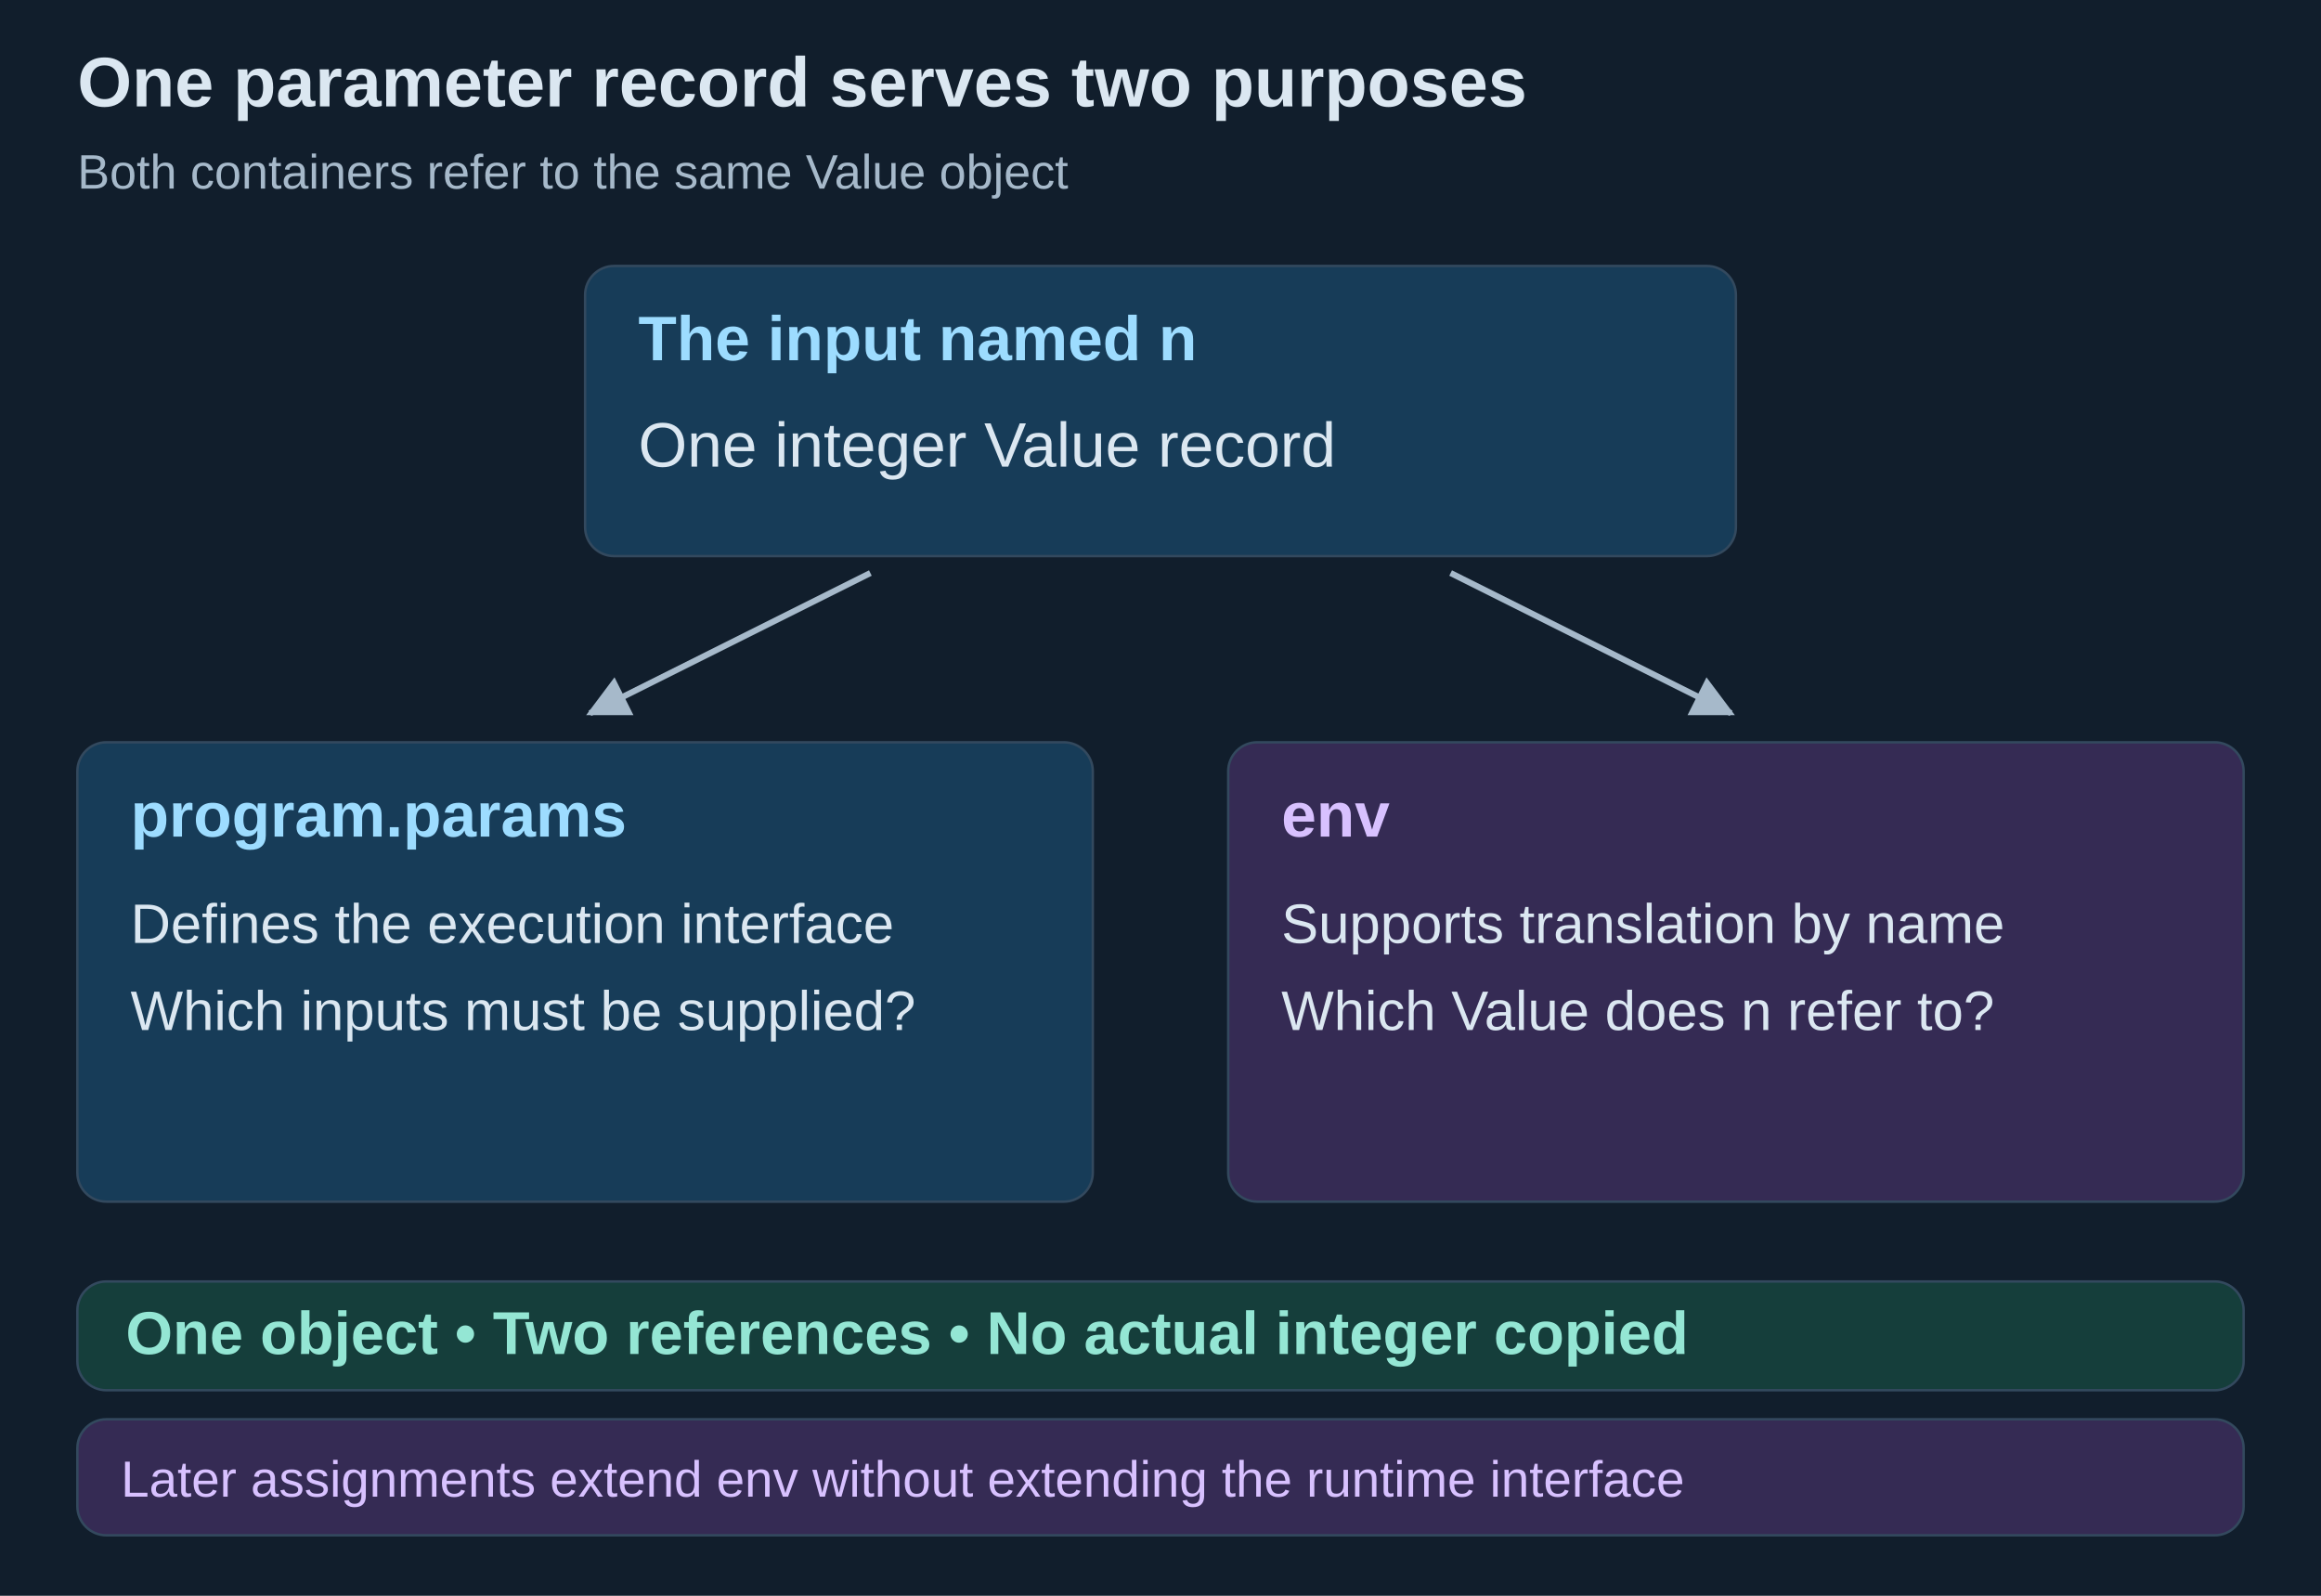
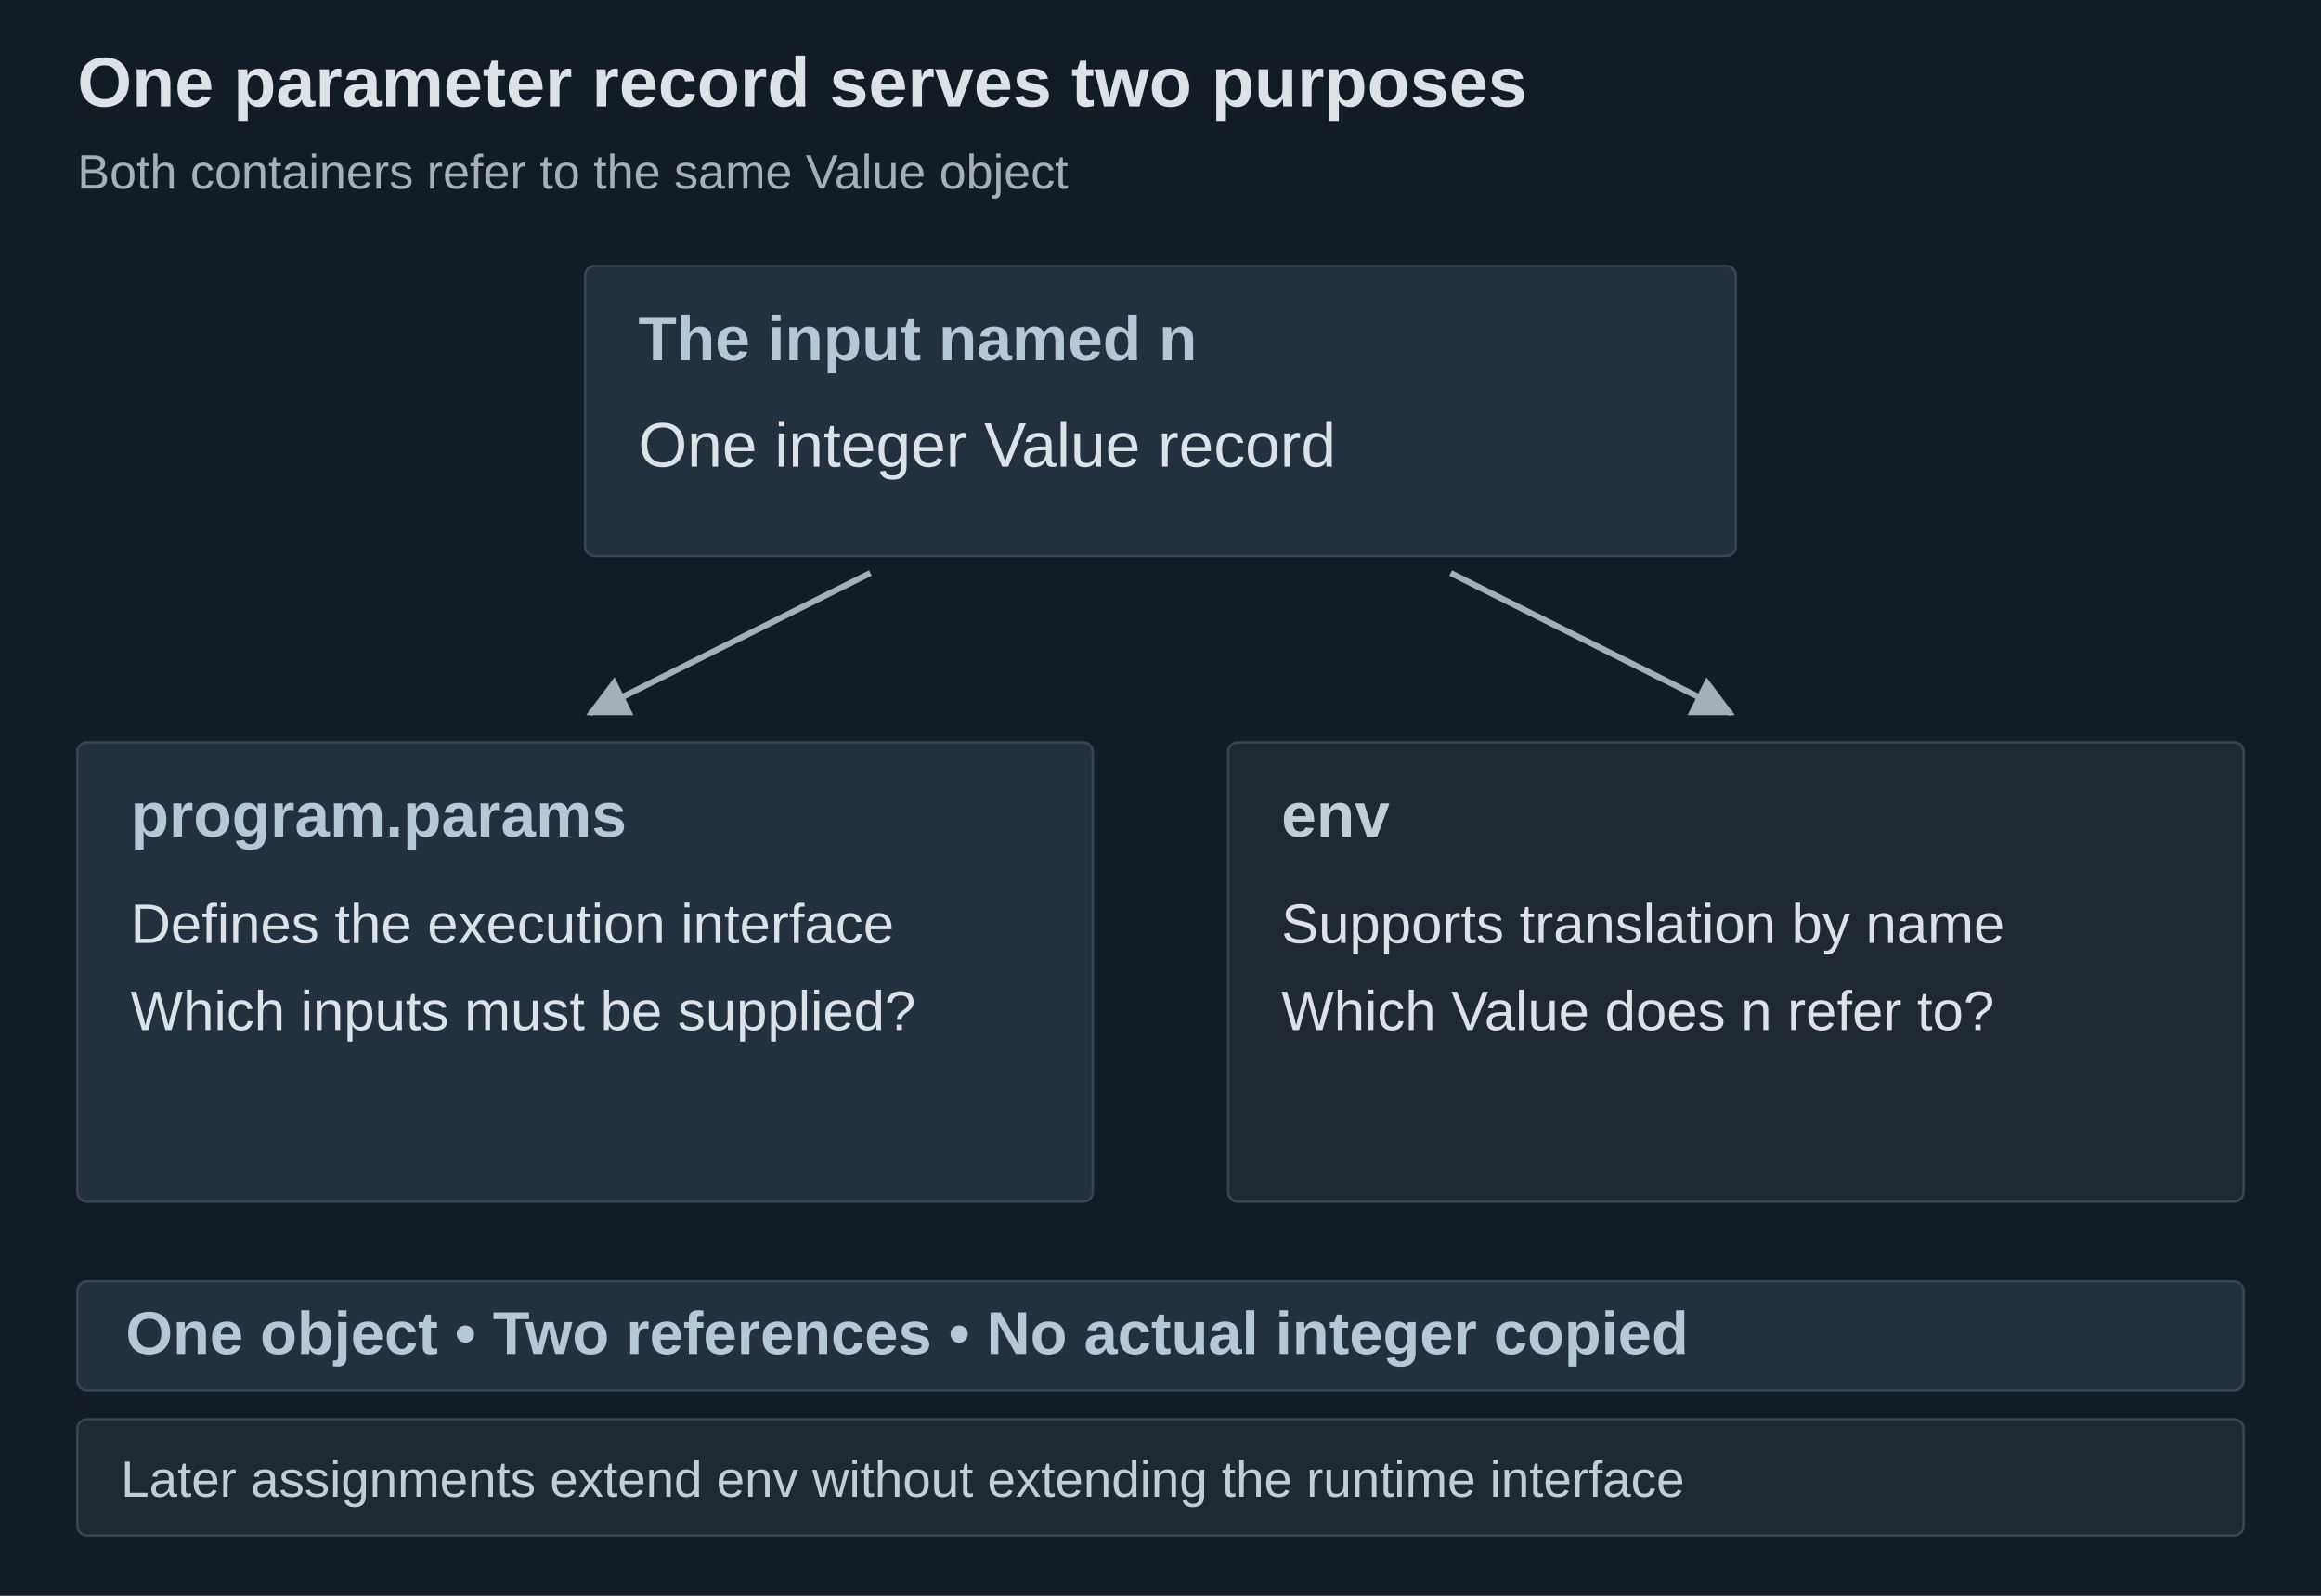
<svg xmlns="http://www.w3.org/2000/svg" width="960" height="660" viewBox="0 0 960 660" role="img" aria-labelledby="title desc">
  <defs>
    <marker id="arrow" viewBox="0 0 10 10" refX="9" refY="5" markerWidth="7" markerHeight="7" orient="auto-start-reverse">
-       <path d="M0 0L10 5L0 10Z" fill="#a6b9ca" />
+       <path d="M0 0L10 5L0 10Z" fill="#a6afb8" />
    </marker>
  </defs>
  <style>text{font-family:Arial,Helvetica,sans-serif}.code{font-family:Consolas,"DejaVu Sans Mono",monospace}</style>
-   <rect width="960" height="660" fill="#111e2c" />
-   <text x="32" y="44" font-size="29" fill="#dbe7f1" font-weight="700">One parameter record serves two purposes</text>
-   <text x="32" y="78" font-size="20" fill="#a6b9ca">Both containers refer to the same Value object</text>
-   <rect x="242" y="110" width="476" height="120" rx="12" fill="#173c58" stroke="#33495e" />
-   <text x="264" y="149" font-size="26" fill="#9ddcff" font-weight="700">The input named n</text>
-   <text x="264" y="193" font-size="26" fill="#dbe7f1">One integer Value record</text>
-   <path d="M360 237L244 295" stroke="#a6b9ca" stroke-width="2.5" fill="none" marker-end="url(#arrow)" />
-   <path d="M600 237L716 295" stroke="#a6b9ca" stroke-width="2.5" fill="none" marker-end="url(#arrow)" />
-   <rect x="32" y="307" width="420" height="190" rx="12" fill="#173c58" stroke="#33495e" />
-   <text x="54" y="346" font-size="26" fill="#9ddcff" font-weight="700">program.params</text>
-   <text x="54" y="390" font-size="23" fill="#dbe7f1">Defines the execution interface</text>
-   <text x="54" y="426" font-size="23" fill="#dbe7f1">Which inputs must be supplied?</text>
-   <rect x="508" y="307" width="420" height="190" rx="12" fill="#352b54" stroke="#33495e" />
-   <text x="530" y="346" font-size="26" fill="#d8c1ff" font-weight="700">env</text>
-   <text x="530" y="390" font-size="23" fill="#dbe7f1">Supports translation by name</text>
-   <text x="530" y="426" font-size="23" fill="#dbe7f1">Which Value does n refer to?</text>
-   <rect x="32" y="530" width="896" height="45" rx="12" fill="#153e3b" stroke="#33495e" />
-   <text x="52" y="560" font-size="25" fill="#94e6d4" font-weight="700">One object   •   Two references   •   No actual integer copied</text>
-   <rect x="32" y="587" width="896" height="48" rx="12" fill="#352b54" stroke="#33495e" />
-   <text x="50" y="619" font-size="21" fill="#d8c1ff">Later assignments extend env without extending the runtime interface</text>
+   <rect width="960" height="660" fill="#131b24" />
+   <text x="32" y="44" font-size="29" fill="#dde2e7" font-weight="700">One parameter record serves two purposes</text>
+   <text x="32" y="78" font-size="20" fill="#a6afb8">Both containers refer to the same Value object</text>
+   <rect x="242" y="110" width="476" height="120" rx="4" fill="#23313f" stroke="#3a4551" />
+   <text x="264" y="149" font-size="26" fill="#b4c8d8" font-weight="700">The input named n</text>
+   <text x="264" y="193" font-size="26" fill="#dde2e7">One integer Value record</text>
+   <path d="M360 237L244 295" stroke="#a6afb8" stroke-width="2.5" fill="none" marker-end="url(#arrow)" />
+   <path d="M600 237L716 295" stroke="#a6afb8" stroke-width="2.5" fill="none" marker-end="url(#arrow)" />
+   <rect x="32" y="307" width="420" height="190" rx="4" fill="#23313f" stroke="#3a4551" />
+   <text x="54" y="346" font-size="26" fill="#b4c8d8" font-weight="700">program.params</text>
+   <text x="54" y="390" font-size="23" fill="#dde2e7">Defines the execution interface</text>
+   <text x="54" y="426" font-size="23" fill="#dde2e7">Which inputs must be supplied?</text>
+   <rect x="508" y="307" width="420" height="190" rx="4" fill="#202932" stroke="#3a4551" />
+   <text x="530" y="346" font-size="26" fill="#c4ccd4" font-weight="700">env</text>
+   <text x="530" y="390" font-size="23" fill="#dde2e7">Supports translation by name</text>
+   <text x="530" y="426" font-size="23" fill="#dde2e7">Which Value does n refer to?</text>
+   <rect x="32" y="530" width="896" height="45" rx="4" fill="#23313f" stroke="#3a4551" />
+   <text x="52" y="560" font-size="25" fill="#b4c8d8" font-weight="700">One object   •   Two references   •   No actual integer copied</text>
+   <rect x="32" y="587" width="896" height="48" rx="4" fill="#202932" stroke="#3a4551" />
+   <text x="50" y="619" font-size="21" fill="#c4ccd4">Later assignments extend env without extending the runtime interface</text>
</svg>
